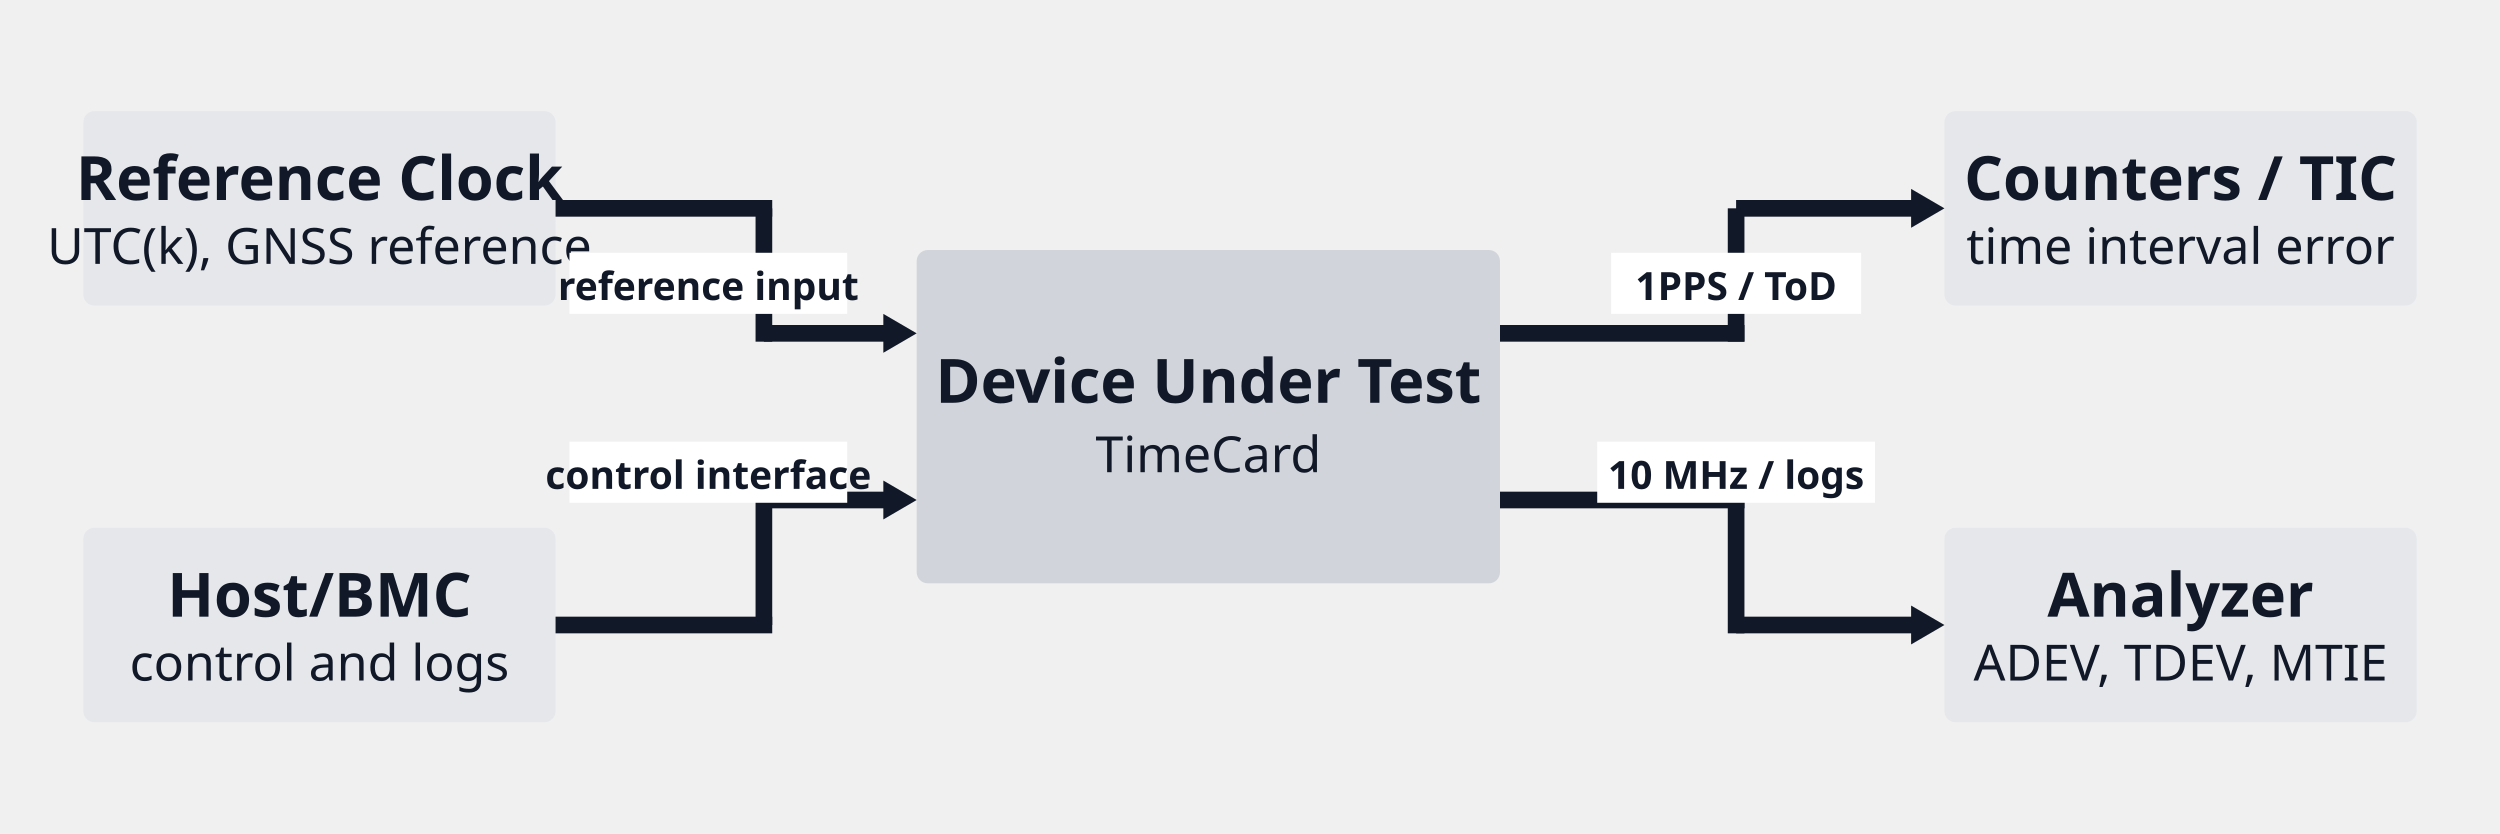
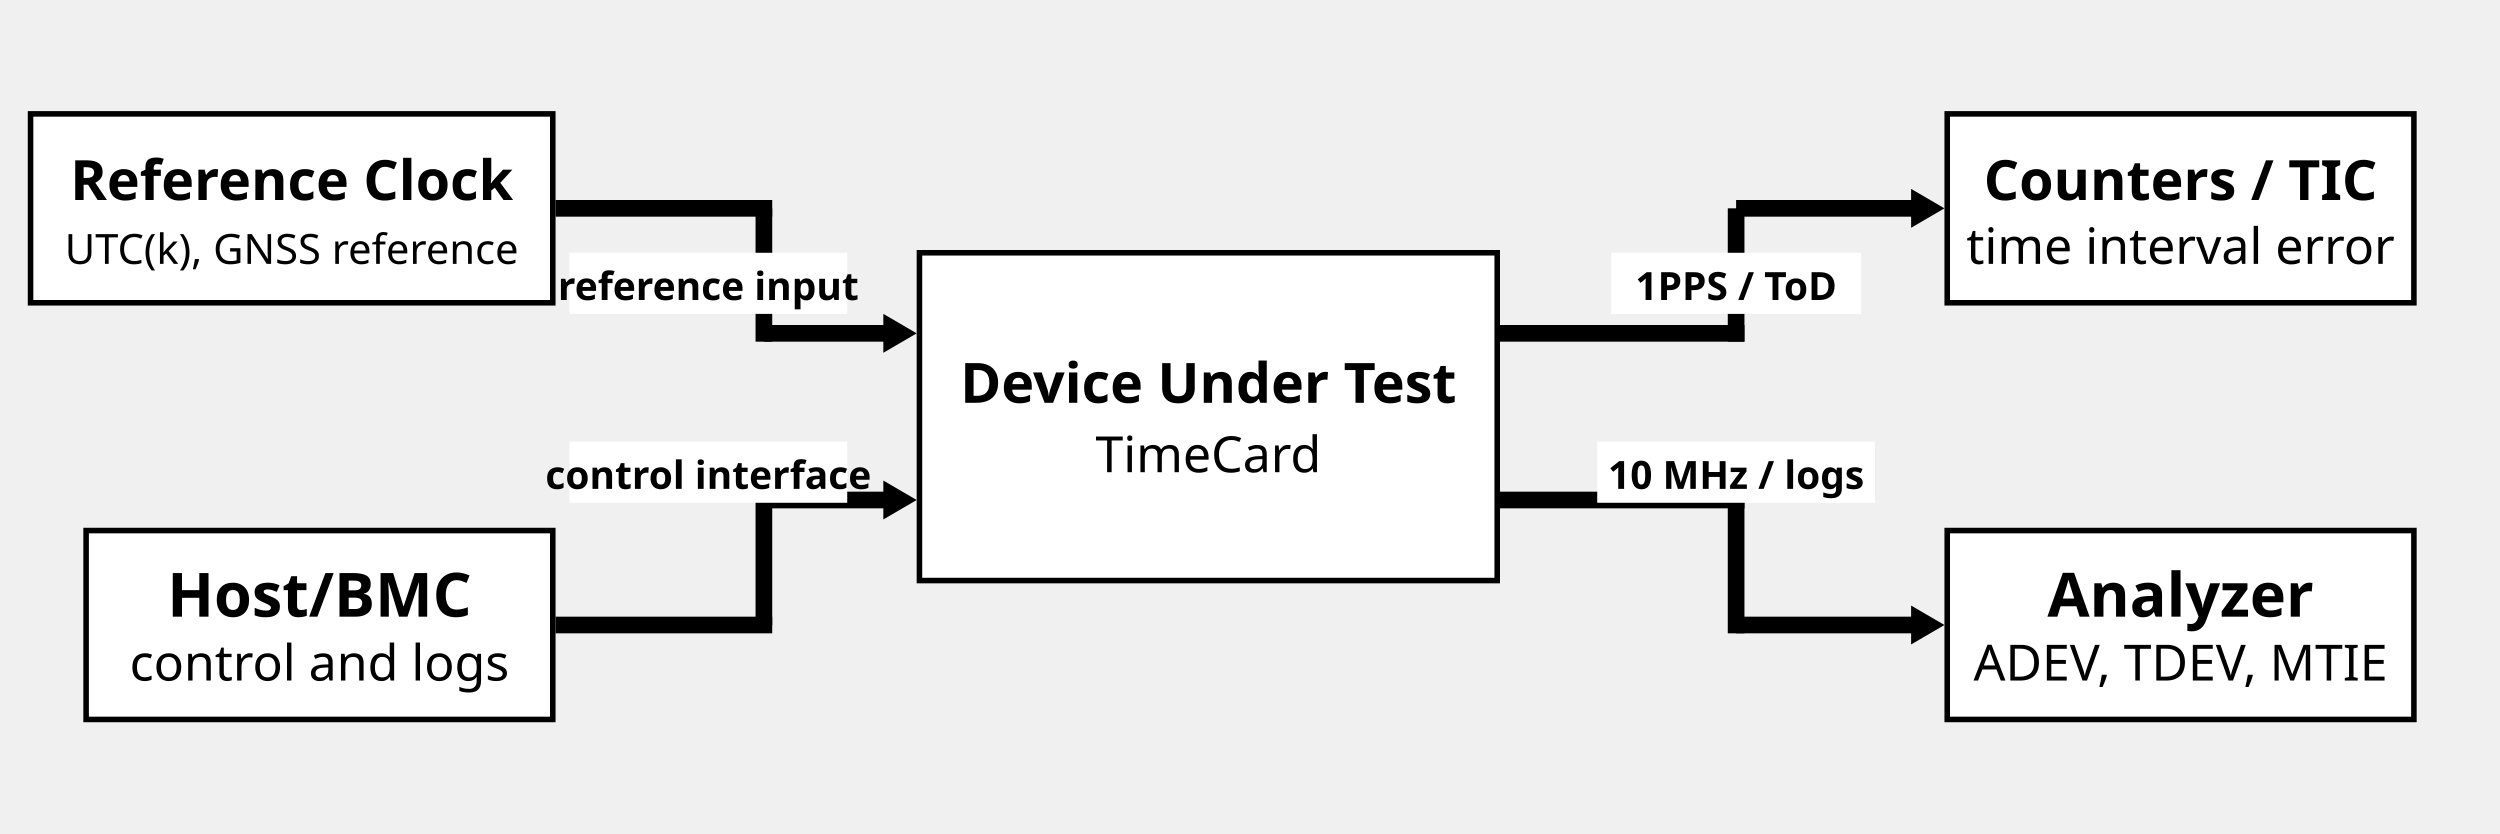
<svg xmlns="http://www.w3.org/2000/svg" width="1800" height="600" viewBox="0 0 900 300">
  <style>
-     .box { fill: #e5e7eb; rx: 4; }
-     .dut { fill: #d1d5db; rx: 4; }
-     .text { font-family: sans-serif; font-size: 22px; font-weight: bold; fill: #111827; }
-     .small { font-family: sans-serif; font-size: 18px; fill: #111827; }
-     .label { font-family: sans-serif; font-size: 14px; font-weight: bold; fill: #111827; }
+     .box { fill: #ffffff; stroke: #000000; stroke-width: 2; rx: 4; }
+     .dut { fill: #ffffff; stroke: #000000; stroke-width: 2; rx: 4; }
+     .text { font-family: sans-serif; font-size: 22px; font-weight: bold; fill: #000000; }
+     .compact { font-family: sans-serif; font-size: 20px; font-weight: bold; fill: #000000; }
+     .small { font-family: sans-serif; font-size: 18px; fill: #000000; }
+     .small-compact { font-family: sans-serif; font-size: 15px; fill: #000000; }
+     .label { font-family: sans-serif; font-size: 14px; font-weight: bold; fill: #000000; }
  </style>
-   <rect x="30" y="40" width="170" height="70" class="box" />
-   <text x="115" y="72" text-anchor="middle" class="text">Reference Clock</text>
-   <text x="115" y="95" text-anchor="middle" class="small">UTC(k), GNSS reference</text>
-   <rect x="30" y="190" width="170" height="70" class="box" />
+   <rect x="10" y="40" width="190" height="70" fill="#000000" />
+   <rect x="12" y="42" width="186" height="66" fill="#ffffff" />
+   <text x="105" y="72" text-anchor="middle" class="compact">Reference Clock</text>
+   <text x="105" y="95" text-anchor="middle" class="small-compact">UTC(k), GNSS reference</text>
+   <rect x="30" y="190" width="170" height="70" fill="#000000" />
+   <rect x="32" y="192" width="166" height="66" fill="#ffffff" />
  <text x="115" y="222" text-anchor="middle" class="text">Host/BMC</text>
  <text x="115" y="245" text-anchor="middle" class="small">control and logs</text>
-   <rect x="330" y="90" width="210" height="120" class="dut" />
-   <text x="435" y="145" text-anchor="middle" class="text">Device Under Test</text>
+   <rect x="330" y="90" width="210" height="120" fill="#000000" />
+   <rect x="332" y="92" width="206" height="116" fill="#ffffff" />
+   <text x="435" y="145" text-anchor="middle" class="compact">Device Under Test</text>
  <text x="435" y="170" text-anchor="middle" class="small">TimeCard</text>
-   <rect x="700" y="40" width="170" height="70" class="box" />
-   <text x="785" y="72" text-anchor="middle" class="text">Counters / TIC</text>
+   <rect x="700" y="40" width="170" height="70" fill="#000000" />
+   <rect x="702" y="42" width="166" height="66" fill="#ffffff" />
+   <text x="785" y="72" text-anchor="middle" class="compact">Counters / TIC</text>
  <text x="785" y="95" text-anchor="middle" class="small">time interval error</text>
-   <rect x="700" y="190" width="170" height="70" class="box" />
+   <rect x="700" y="190" width="170" height="70" fill="#000000" />
+   <rect x="702" y="192" width="166" height="66" fill="#ffffff" />
  <text x="785" y="222" text-anchor="middle" class="text">Analyzer</text>
  <text x="785" y="245" text-anchor="middle" class="small">ADEV, TDEV, MTIE</text>
-   <rect x="200" y="72" width="78" height="6" fill="#111827" />
-   <rect x="272" y="75" width="6" height="48" fill="#111827" />
-   <rect x="275" y="117" width="48" height="6" fill="#111827" />
-   <polygon points="330,120 318,113 318,127" fill="#111827" />
-   <rect x="200" y="222" width="78" height="6" fill="#111827" />
-   <rect x="272" y="177" width="6" height="48" fill="#111827" />
-   <rect x="275" y="177" width="48" height="6" fill="#111827" />
-   <polygon points="330,180 318,173 318,187" fill="#111827" />
-   <rect x="540" y="117" width="88" height="6" fill="#111827" />
-   <rect x="622" y="75" width="6" height="48" fill="#111827" />
-   <rect x="625" y="72" width="68" height="6" fill="#111827" />
-   <polygon points="700,75 688,68 688,82" fill="#111827" />
-   <rect x="540" y="177" width="88" height="6" fill="#111827" />
-   <rect x="622" y="180" width="6" height="48" fill="#111827" />
-   <rect x="625" y="222" width="68" height="6" fill="#111827" />
-   <polygon points="700,225 688,218 688,232" fill="#111827" />
+   <rect x="200" y="72" width="78" height="6" fill="#000000" />
+   <rect x="272" y="75" width="6" height="48" fill="#000000" />
+   <rect x="275" y="117" width="48" height="6" fill="#000000" />
+   <polygon points="330,120 318,113 318,127" fill="#000000" />
+   <rect x="200" y="222" width="78" height="6" fill="#000000" />
+   <rect x="272" y="177" width="6" height="48" fill="#000000" />
+   <rect x="275" y="177" width="48" height="6" fill="#000000" />
+   <polygon points="330,180 318,173 318,187" fill="#000000" />
+   <rect x="540" y="117" width="88" height="6" fill="#000000" />
+   <rect x="622" y="75" width="6" height="48" fill="#000000" />
+   <rect x="625" y="72" width="68" height="6" fill="#000000" />
+   <polygon points="700,75 688,68 688,82" fill="#000000" />
+   <rect x="540" y="177" width="88" height="6" fill="#000000" />
+   <rect x="622" y="180" width="6" height="48" fill="#000000" />
+   <rect x="625" y="222" width="68" height="6" fill="#000000" />
+   <polygon points="700,225 688,218 688,232" fill="#000000" />
  <rect x="205" y="91" width="100" height="22" fill="#ffffff" />
  <rect x="205" y="159" width="100" height="22" fill="#ffffff" />
  <rect x="580" y="91" width="90" height="22" fill="#ffffff" />
  <rect x="575" y="159" width="100" height="22" fill="#ffffff" />
  <text x="255" y="108" text-anchor="middle" class="label">reference input</text>
  <text x="255" y="176" text-anchor="middle" class="label">control interface</text>
  <text x="625" y="108" text-anchor="middle" class="label">1PPS / ToD</text>
  <text x="625" y="176" text-anchor="middle" class="label">10 MHz / logs</text>
</svg>
